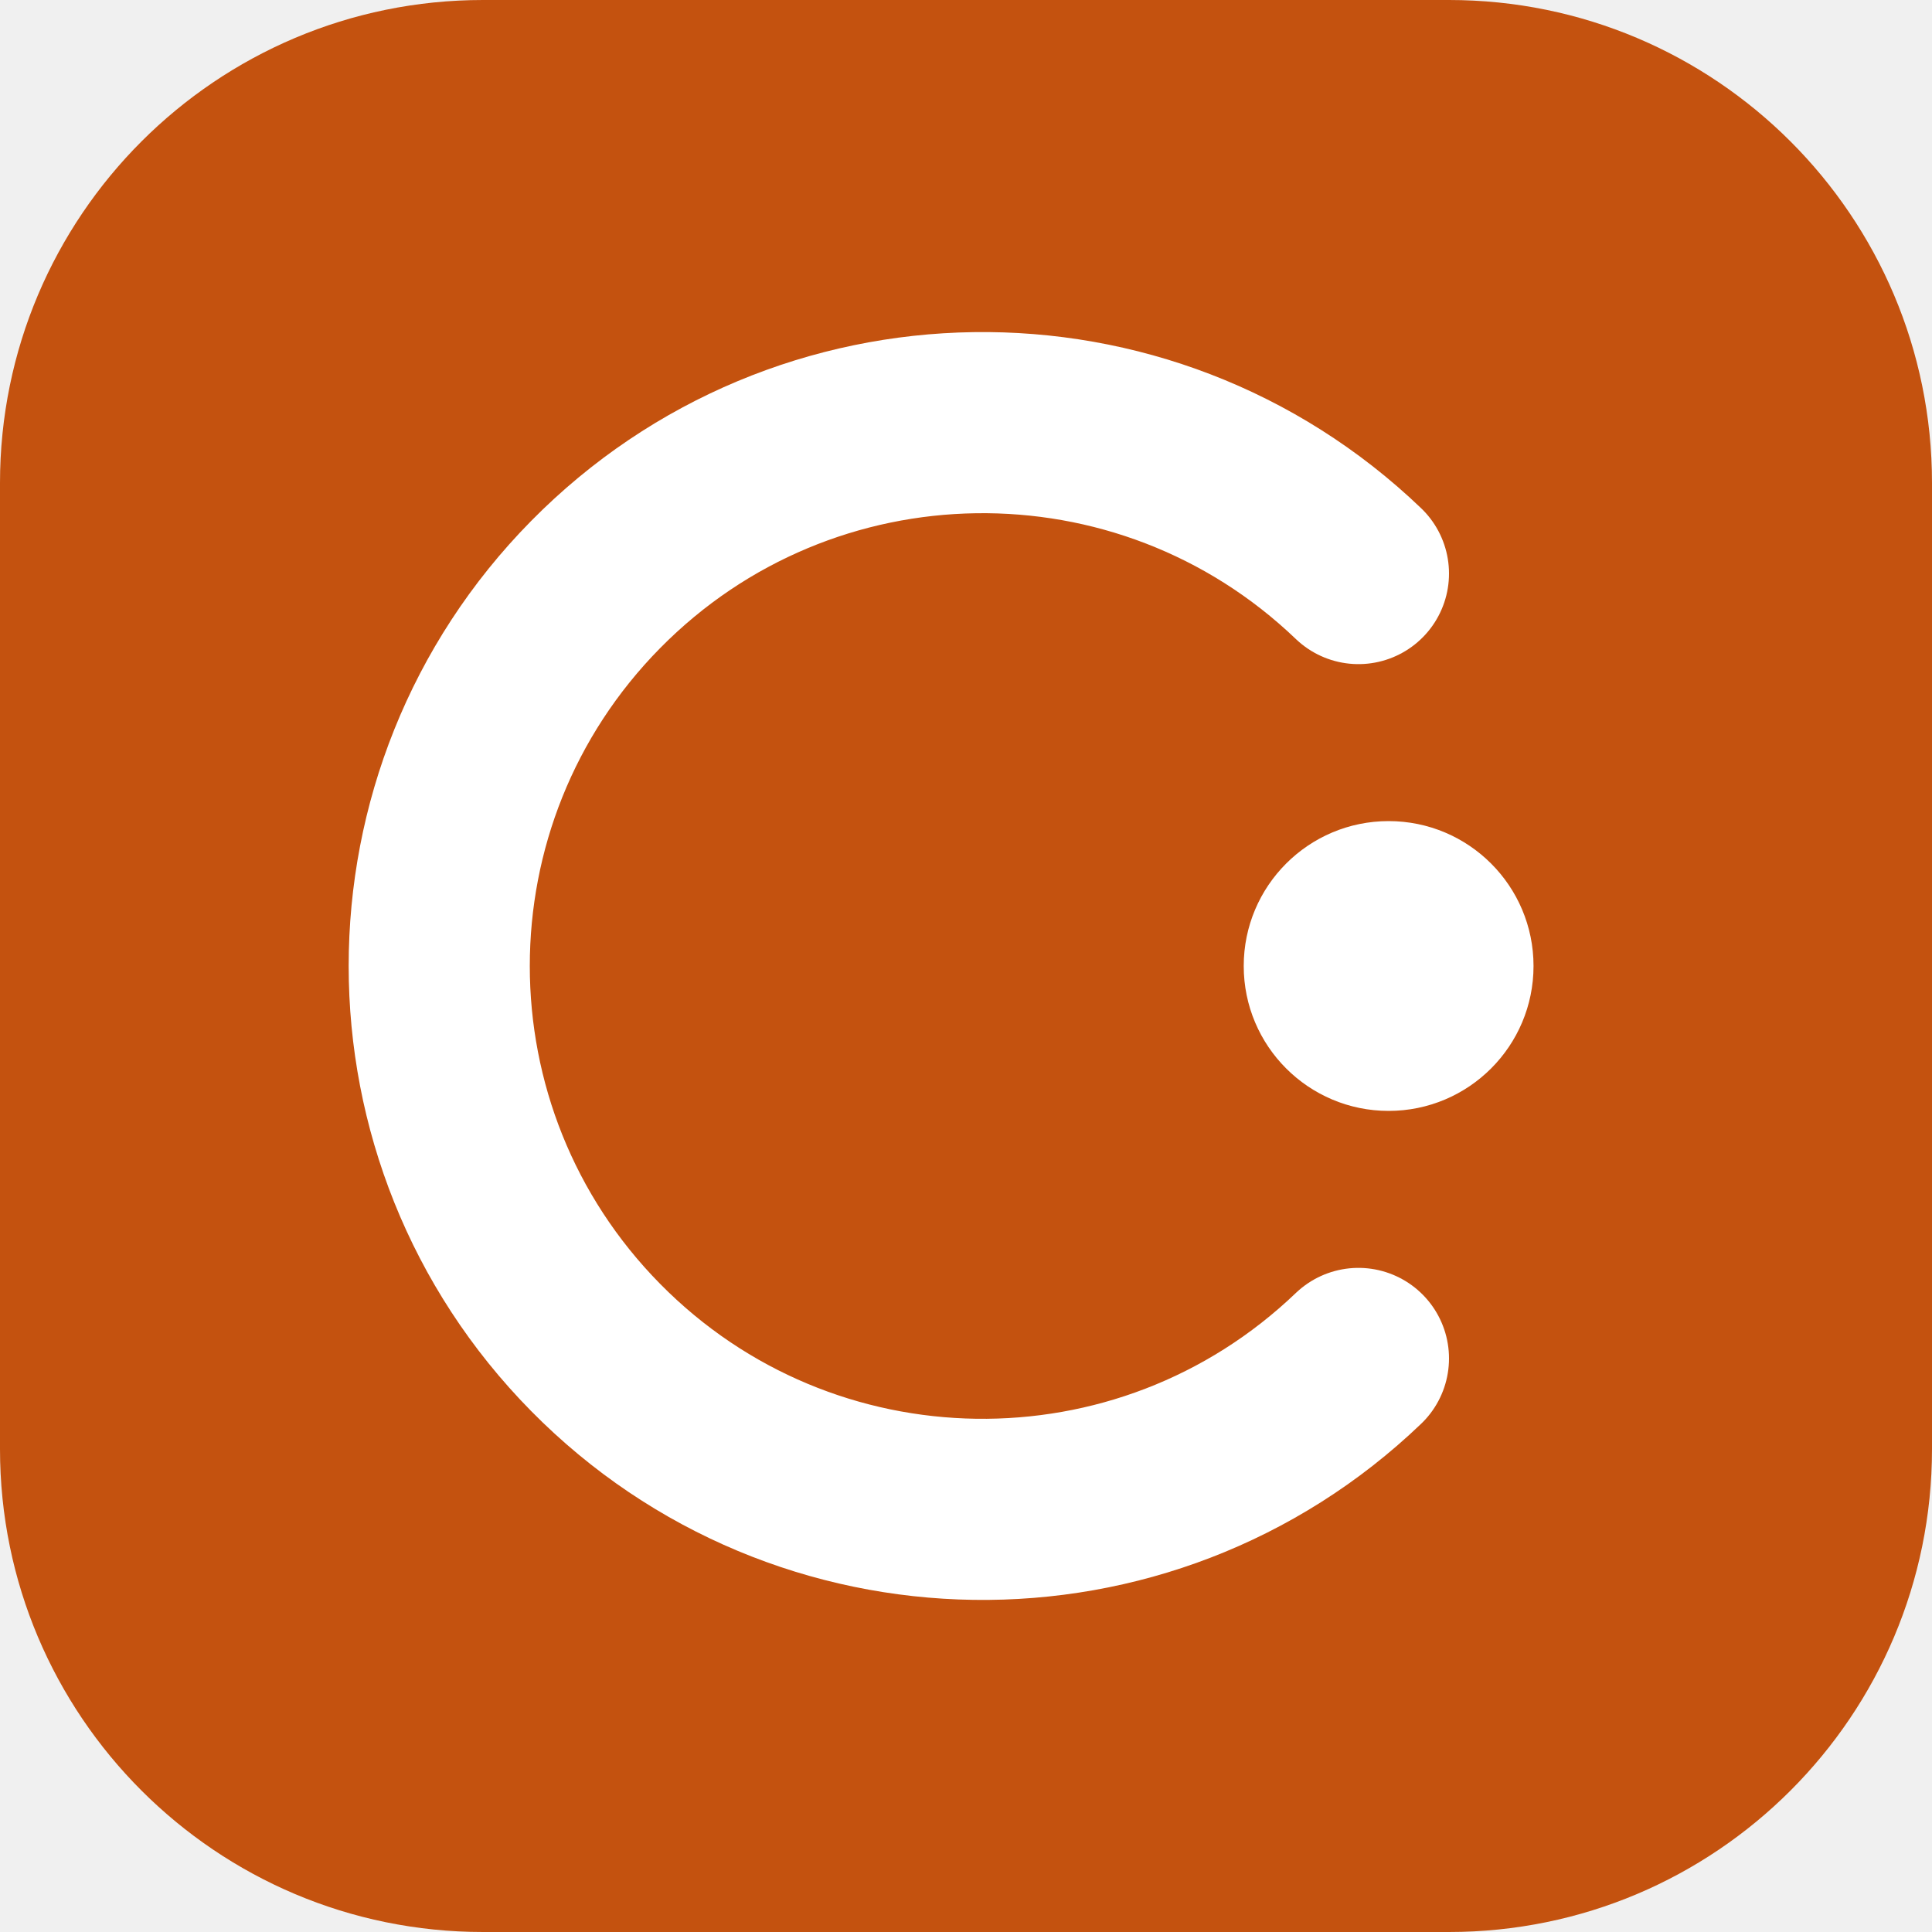
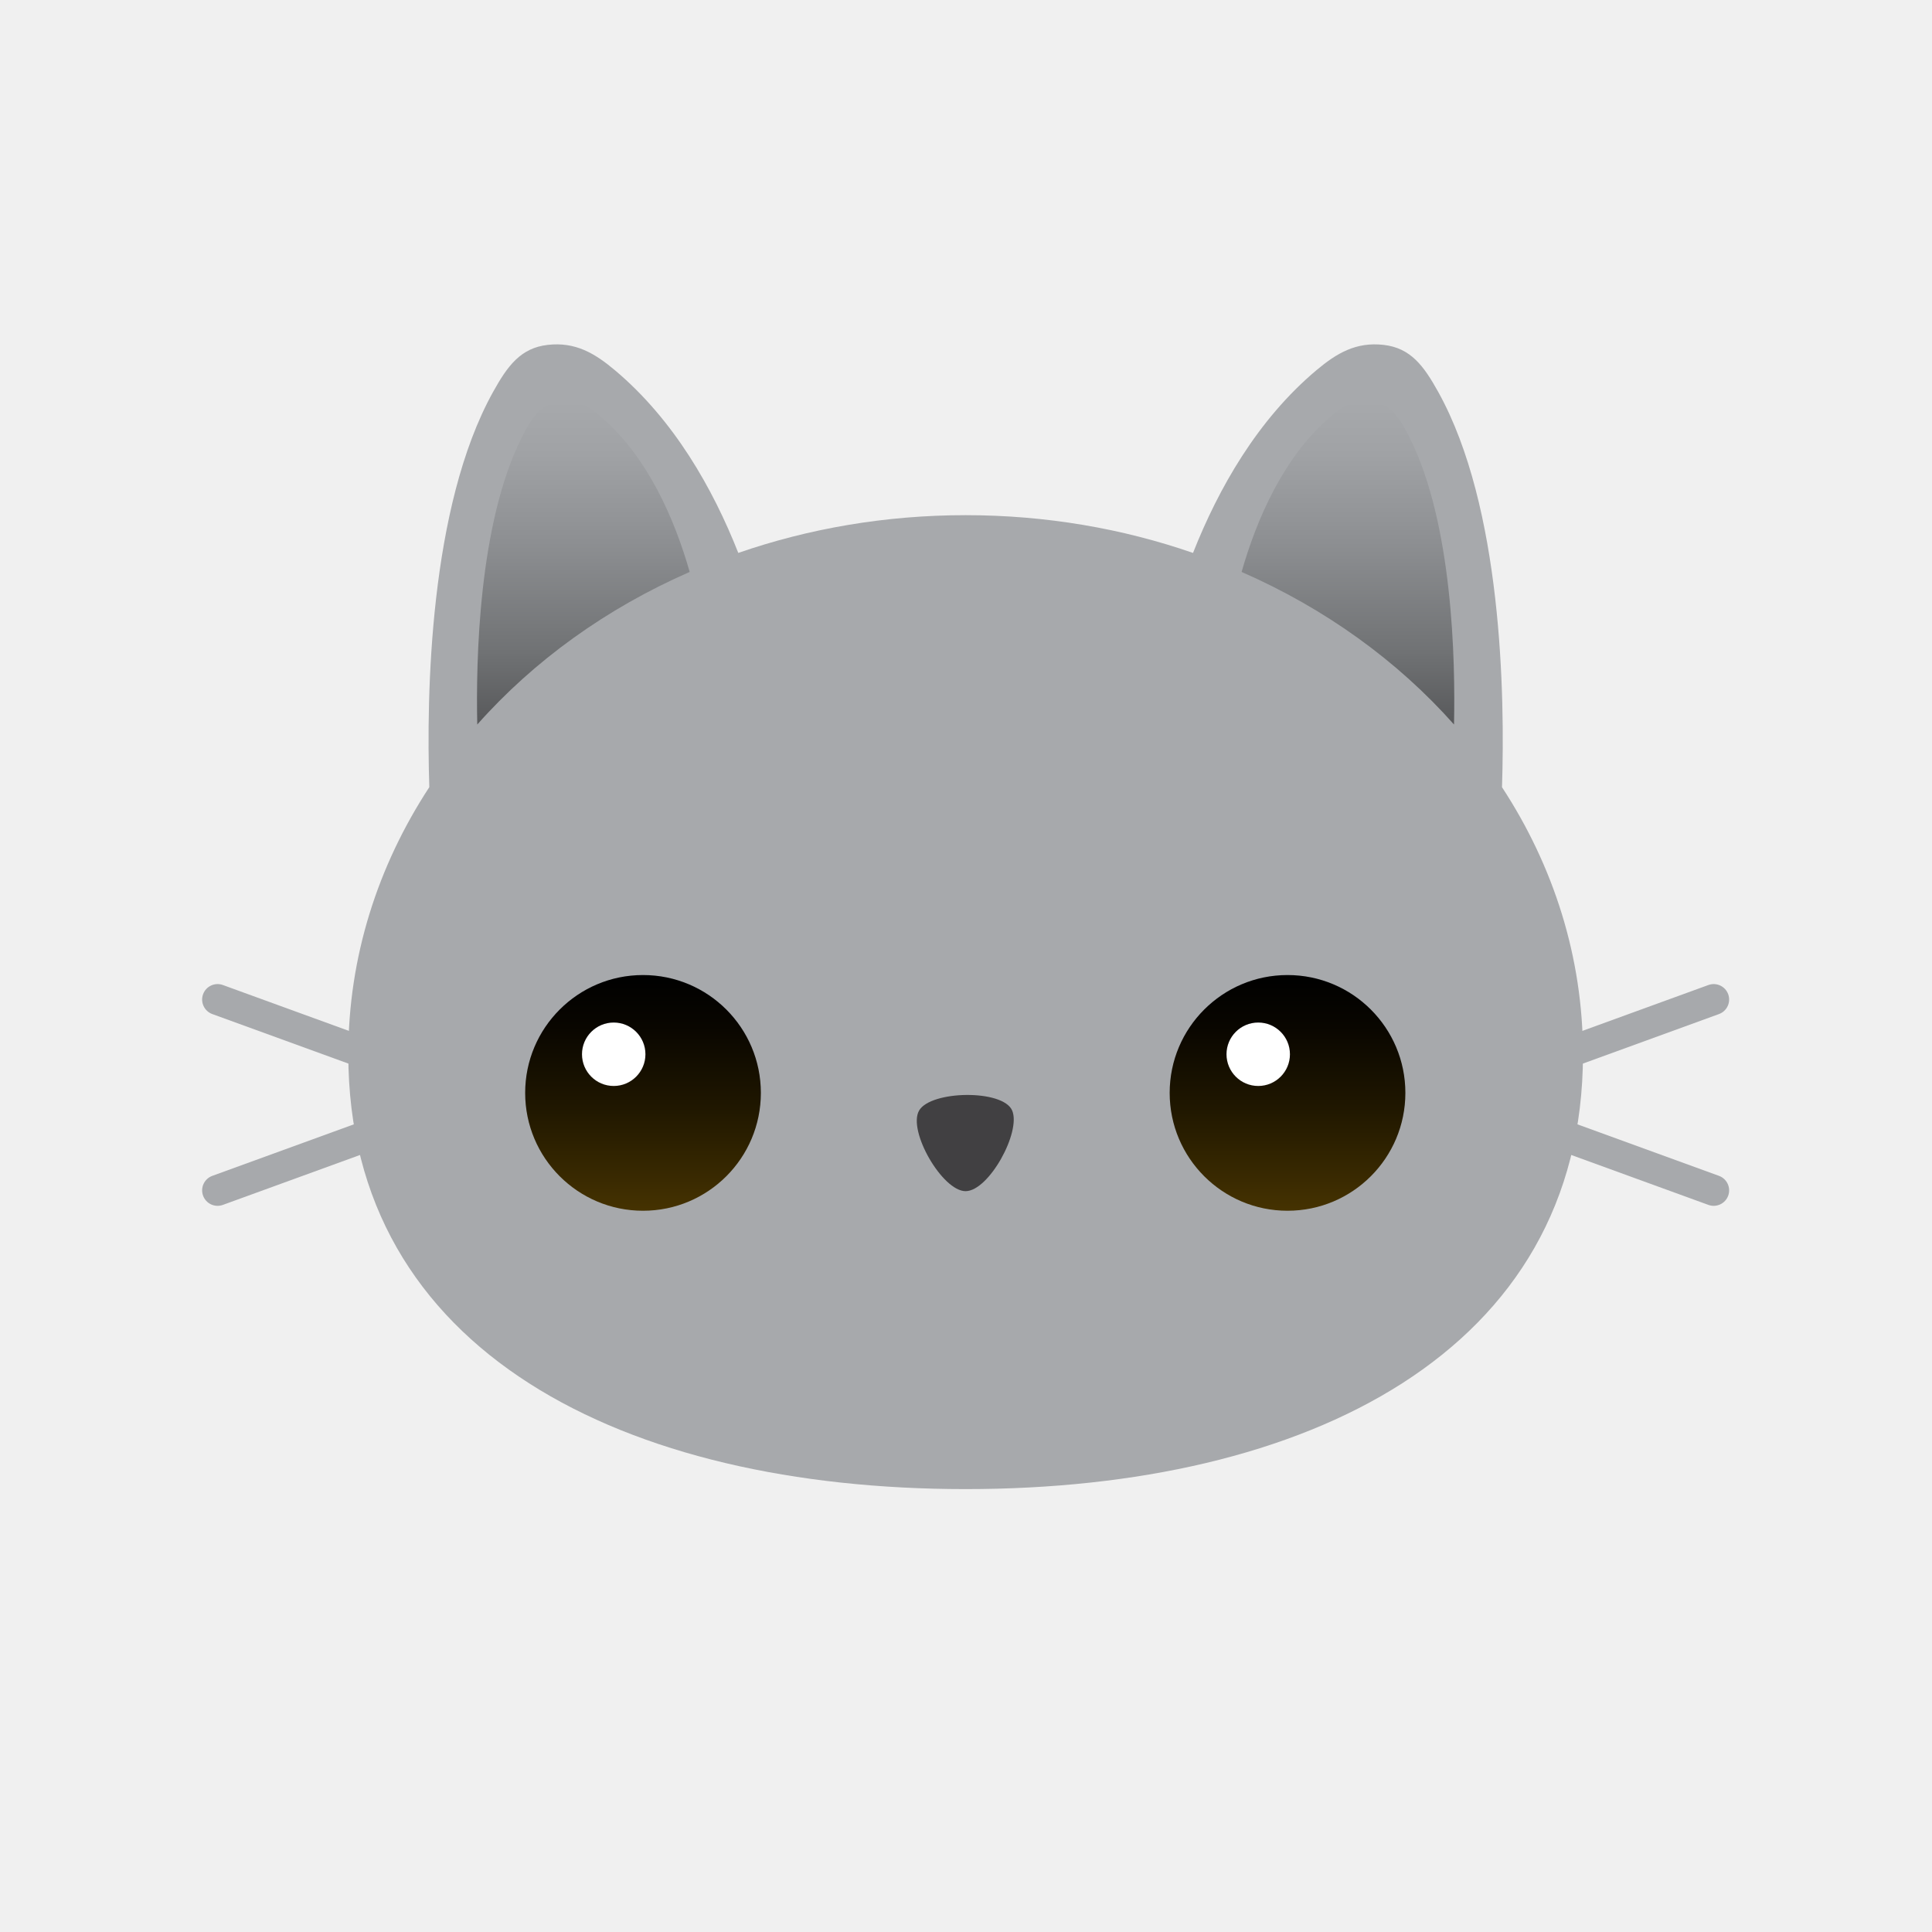
- <svg xmlns="http://www.w3.org/2000/svg" viewBox="0 0 32 32">
-   <rect width="32" height="32" rx="8" fill="#c4520f" />
-   <path d="M22.5 9.5A9 9 0 1 0 22.5 22.5" fill="none" stroke="#fff" stroke-width="3" stroke-linecap="round" />
-   <circle cx="23" cy="16" r="2.4" fill="#fff" />
+ <svg xmlns="http://www.w3.org/2000/svg" viewBox="0 0 1000 1000" width="1000" height="1000">
+   <defs>
+     <linearGradient id="eye" gradientUnits="userSpaceOnUse" x1="0" y1="626.68" x2="0" y2="504.68">
+       <stop offset="0.004" stop-color="#453201" />
+       <stop offset="0.418" stop-color="#211800" />
+       <stop offset="0.779" stop-color="#090600" />
+       <stop offset="1" stop-color="#000000" />
+     </linearGradient>
+     <linearGradient id="ear" gradientUnits="userSpaceOnUse" x1="0" y1="375.006" x2="0" y2="207.513">
+       <stop offset="0.004" stop-color="#58595B" />
+       <stop offset="0.224" stop-color="#707274" />
+       <stop offset="0.564" stop-color="#8D8F92" />
+       <stop offset="0.834" stop-color="#A0A2A5" />
+       <stop offset="1" stop-color="#A7A9AC" />
+     </linearGradient>
+   </defs>
+   <path fill="#A7A9AC" d="M777.436,407.455c1.545-47.726,0.031-145.058-32.991-204.563c-7.52-13.552-14.313-22.786-28.28-24.379c-14.3-1.632-24.312,4.304-34.797,13.117c-30.569,25.695-50.705,61.241-63.861,94.563c-36.424-12.608-76.129-19.543-117.691-19.543c-41.557,0-81.258,6.933-117.678,19.538c-13.157-33.321-33.292-68.865-63.859-94.559c-10.486-8.813-20.498-14.749-34.797-13.117c-13.968,1.593-20.76,10.827-28.281,24.379c-33.017,59.494-34.535,156.803-32.992,204.537c-26.674,40.755-41.926,87.946-41.926,138.251c0,154.104,143.059,225.078,319.532,225.078c176.472,0,319.53-70.975,319.53-225.078C819.345,495.387,804.1,448.206,777.436,407.455z" />
+   <path fill="#414042" d="M499.813,616.542c-12.044,0.07-30.112-31.293-24.09-41.723c6.022-10.432,43.464-11.084,48.18,0C528.619,585.901,511.857,616.472,499.813,616.542z" />
+   <circle fill="url(#eye)" cx="332.824" cy="565.681" r="61" />
+   <path fill="url(#ear)" d="M356.981,296.034c-7.772-27.167-21.604-59.408-45.892-80.286c-6.745-5.798-13.205-9.573-22.507-7.791c-9.089,1.74-13.573,8.59-18.565,18.537c-22.333,44.504-23.713,115.454-22.982,148.512C276.304,341.998,313.858,314.885,356.981,296.034z" />
+   <path fill="url(#ear)" d="M642.647,296.034c7.772-27.167,21.604-59.408,45.892-80.286c6.745-5.798,13.204-9.573,22.507-7.791c9.09,1.74,13.573,8.59,18.566,18.537c22.333,44.504,23.713,115.454,22.982,148.512C723.325,341.998,685.771,314.885,642.647,296.034z" />
+   <circle fill="#FFFFFF" cx="317.657" cy="545.681" r="16.416" />
+   <circle fill="url(#eye)" cx="666.421" cy="565.681" r="61" />
+   <circle fill="#FFFFFF" cx="651.255" cy="545.681" r="16.416" />
+   <path fill="#A7A9AC" d="M255.933,566.749c-0.001-0.084,0.003-0.166,0-0.248c-0.045-3.227-2.045-6.238-5.256-7.408l-135.315-49.25c-4.152-1.512-8.743,0.629-10.254,4.781s0.629,8.742,4.781,10.254l115.039,41.869l-115.038,41.871c-4.152,1.512-6.293,6.102-4.781,10.254c1.511,4.152,6.101,6.293,10.253,4.781l135.315-49.252c3.212-1.168,5.211-4.18,5.257-7.404C255.937,566.913,255.932,566.831,255.933,566.749z" />
+   <path fill="#A7A9AC" d="M743.69,566.749c0.001-0.084-0.004-0.166,0-0.248c0.045-3.227,2.045-6.238,5.256-7.408l135.316-49.25c4.152-1.512,8.742,0.629,10.254,4.781c1.511,4.152-0.63,8.742-4.781,10.254l-115.039,41.869l115.038,41.871c4.152,1.512,6.293,6.102,4.781,10.254c-1.511,4.152-6.101,6.293-10.253,4.781l-135.315-49.252c-3.212-1.168-5.212-4.18-5.257-7.404C743.687,566.913,743.691,566.831,743.69,566.749z" />
</svg>
